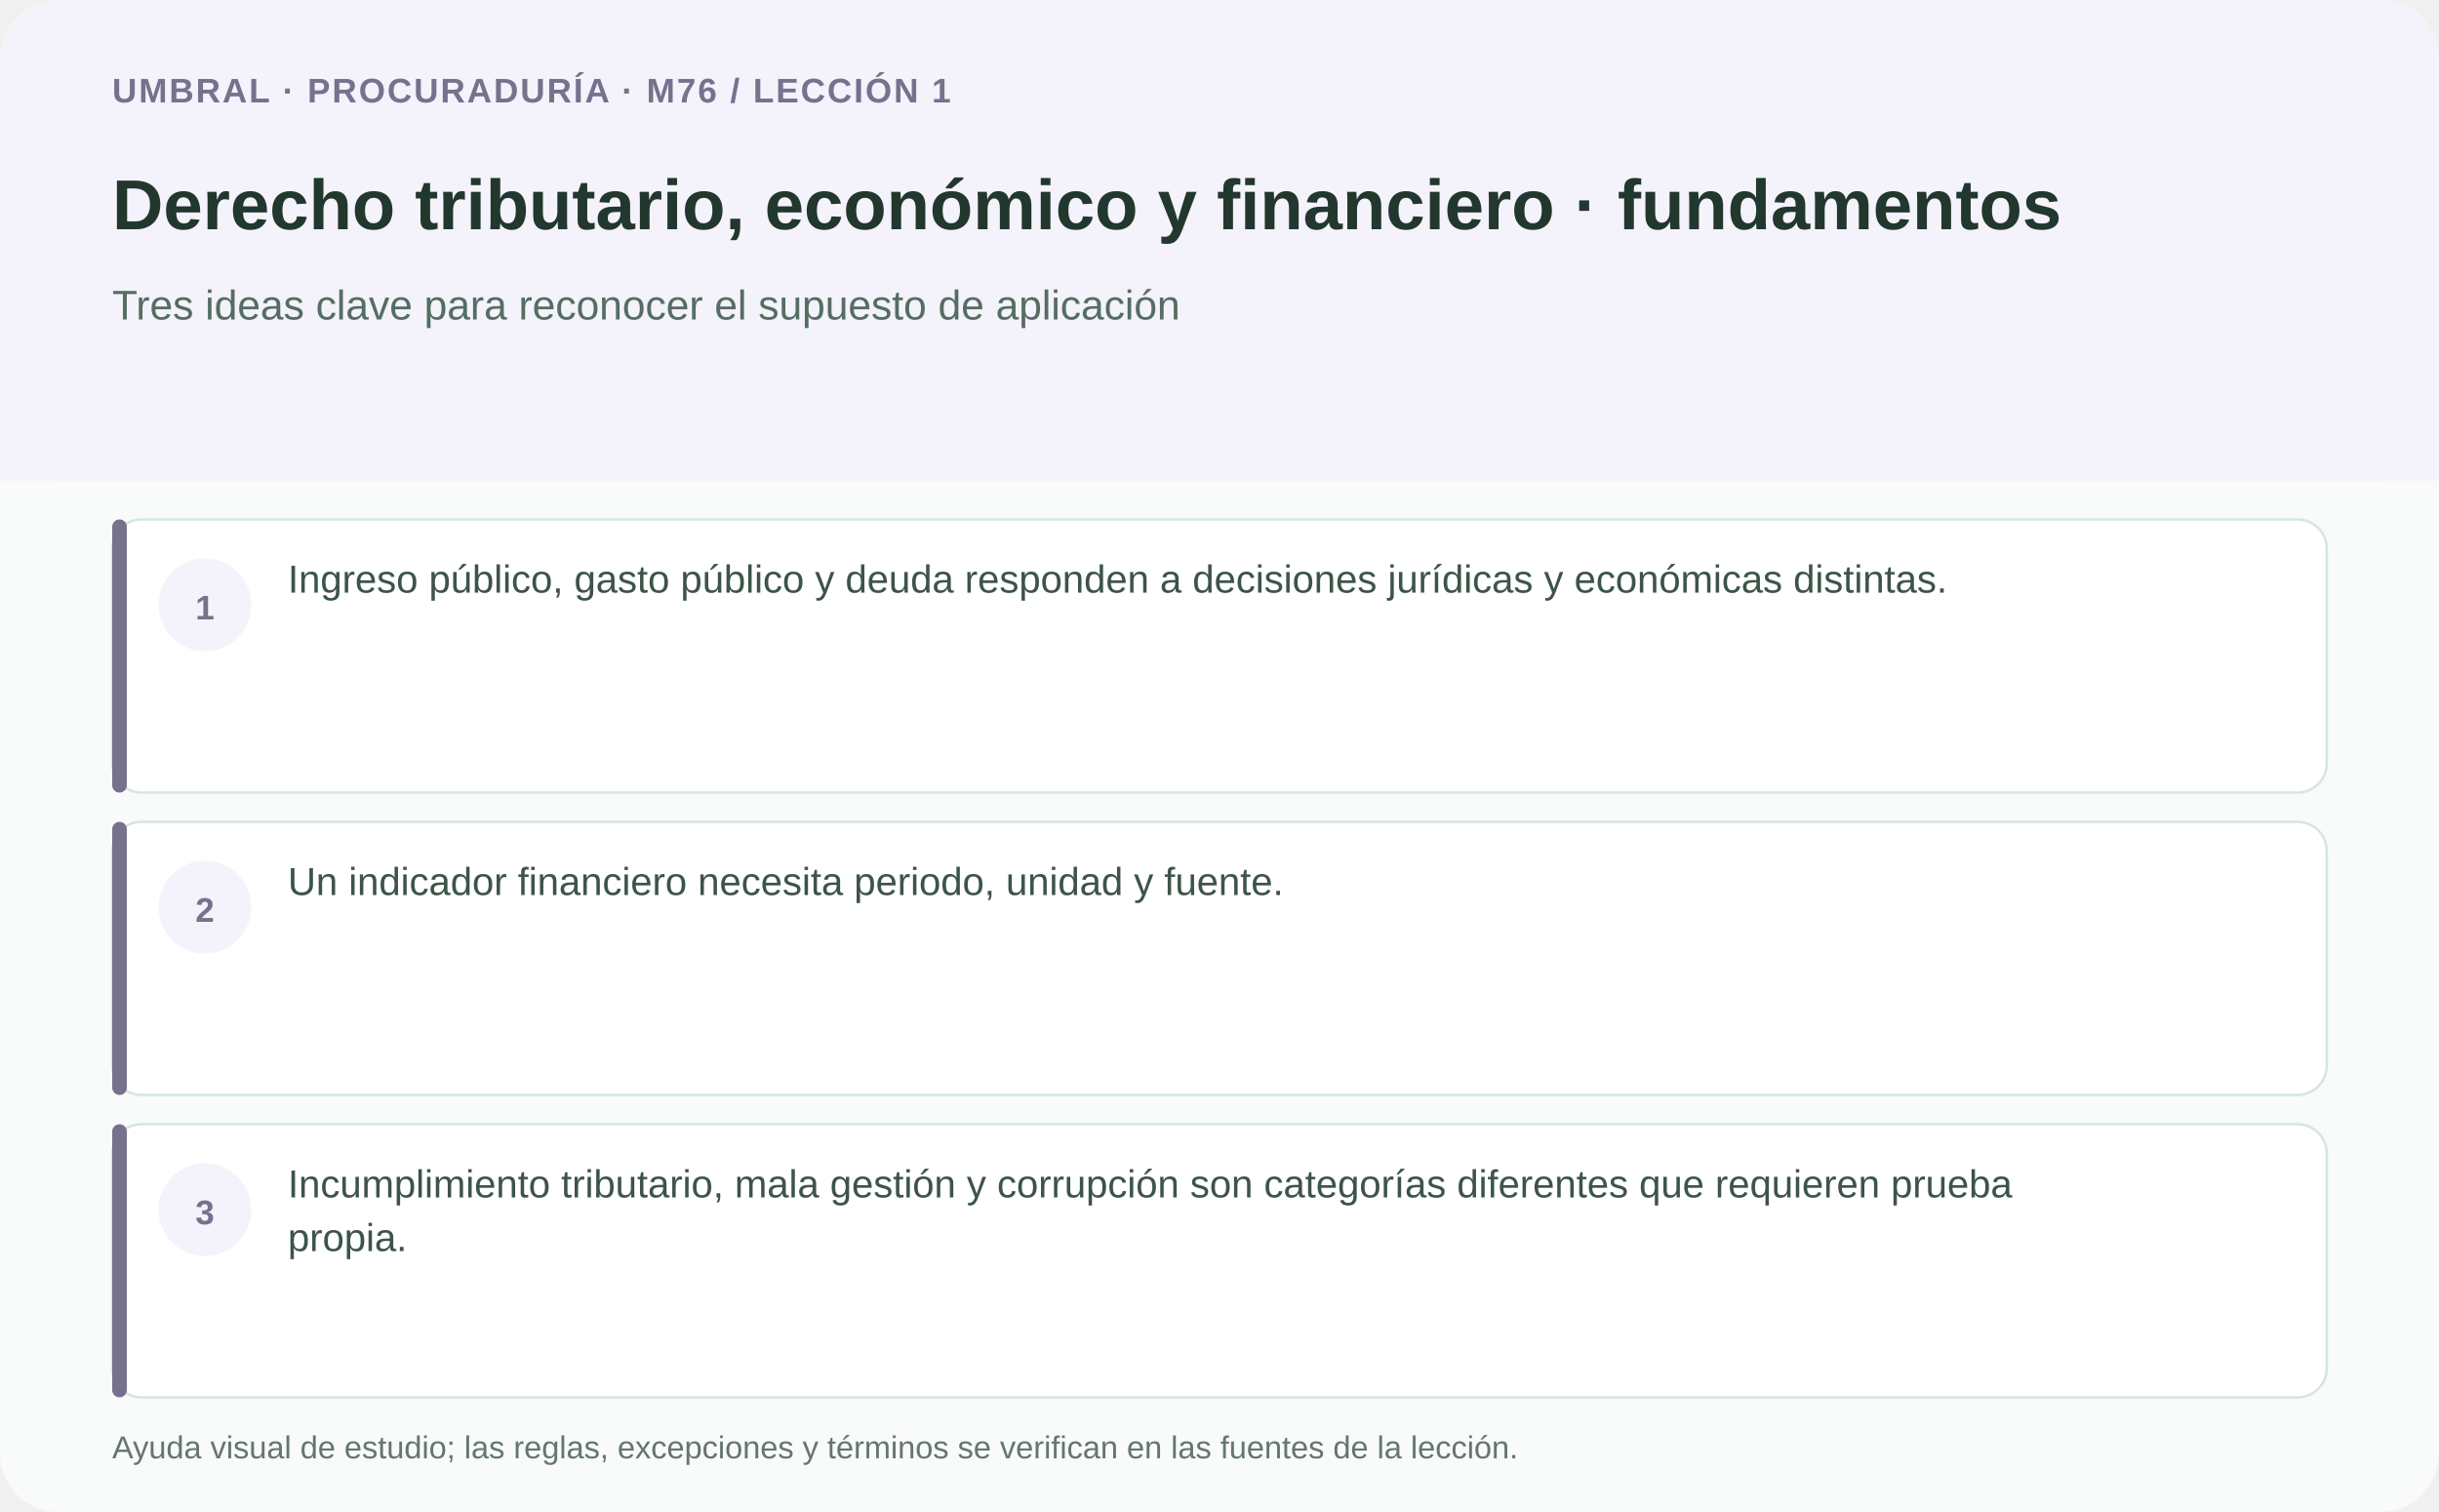
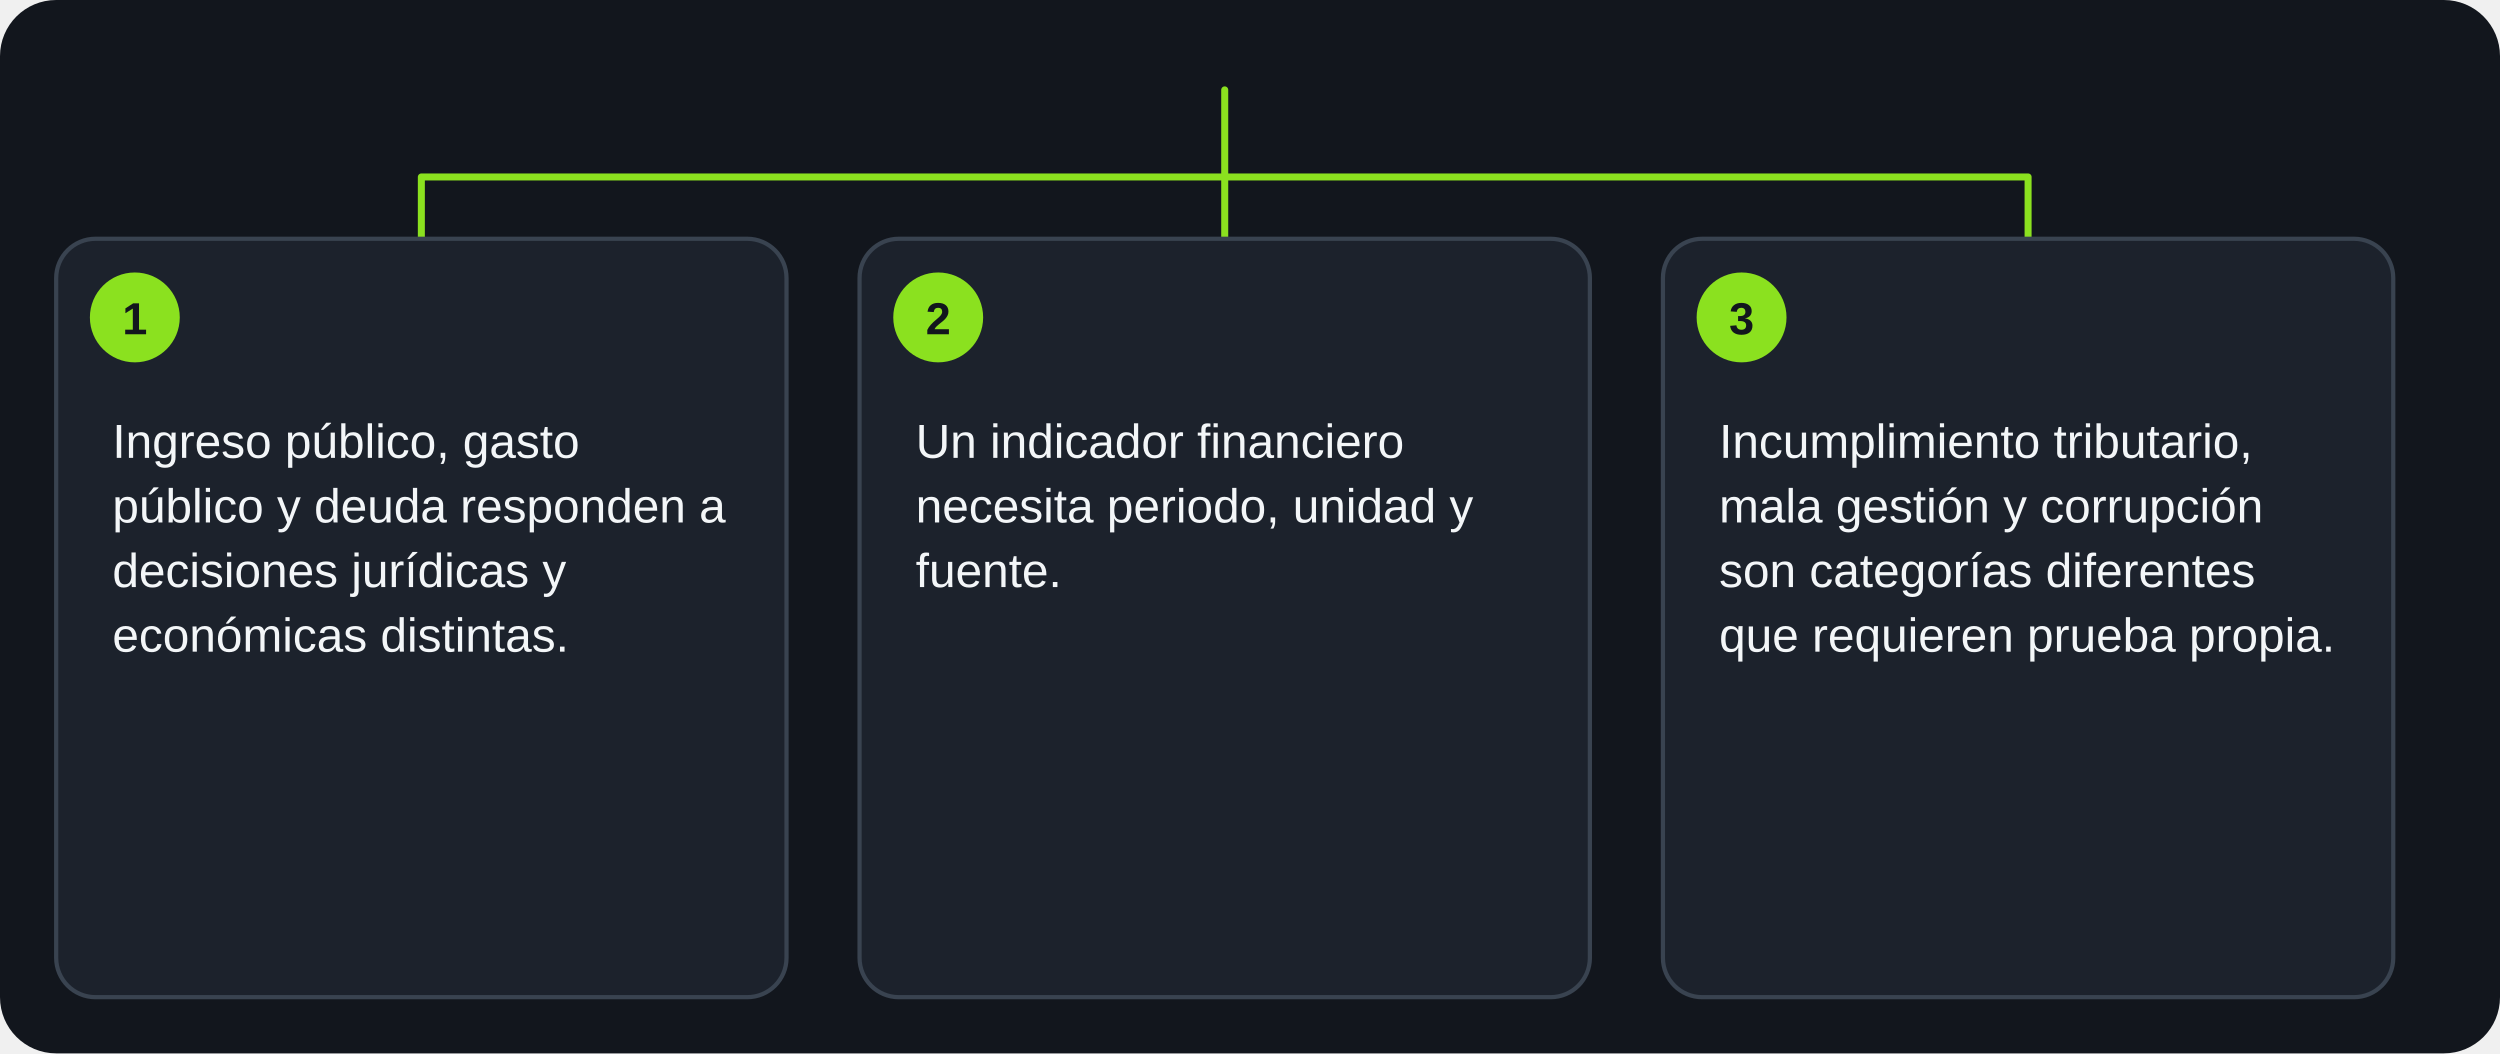
- <svg xmlns="http://www.w3.org/2000/svg" viewBox="0 0 1000 620" width="1000" height="620" role="img" aria-labelledby="title desc">
-   <style>
- .bg{fill:#F8FBF9}.main{fill:#22372D}.title{font:700 29px Arial,sans-serif;fill:#22372D}.sub{font:17px Arial,sans-serif;fill:#556D62}
- .eyebrow{font:700 14px Arial,sans-serif;letter-spacing:.8px;fill:#77718D}.badge{font:700 14px Arial,sans-serif;fill:#77718D}
- .panelTitle{font:700 17px Arial,sans-serif;fill:#20372B}.body{font:16px Arial,sans-serif;fill:#3D5448}.bodySmall{font:15px Arial,sans-serif;fill:#3D5448}.foot{font:13px Arial,sans-serif;fill:#65766E}
- </style>
-   <rect width="1000" height="620" rx="24" fill="#F8FBF9" />
-   <rect width="1000" height="197" rx="24" fill="#F4F2FA" />
-   <rect x="0" y="173" width="1000" height="24" fill="#F4F2FA" />
-   <text x="46" y="42" class="eyebrow">UMBRAL · PROCURADURÍA · M76 / LECCIÓN 1</text>
-   <text x="46" y="94" class="title">Derecho tributario, económico y financiero · fundamentos</text>
-   <text x="46" y="131" class="sub">Tres ideas clave para reconocer el supuesto de aplicación</text>
-   <rect x="46" y="213" width="908" height="112" rx="12" fill="#FFFFFF" stroke="#D5E6DB" />
-   <rect x="46" y="213" width="6" height="112" rx="3" fill="#77718D" />
-   <circle cx="84" cy="248" r="19" fill="#F4F2FA" />
-   <text x="84" y="254" text-anchor="middle" class="badge">1</text>
-   <text x="118" y="243" class="body">Ingreso público, gasto público y deuda responden a decisiones jurídicas y económicas distintas.</text>
-   <rect x="46" y="337" width="908" height="112" rx="12" fill="#FFFFFF" stroke="#D5E6DB" />
-   <rect x="46" y="337" width="6" height="112" rx="3" fill="#77718D" />
-   <circle cx="84" cy="372" r="19" fill="#F4F2FA" />
-   <text x="84" y="378" text-anchor="middle" class="badge">2</text>
-   <text x="118" y="367" class="body">Un indicador financiero necesita periodo, unidad y fuente.</text>
-   <rect x="46" y="461" width="908" height="112" rx="12" fill="#FFFFFF" stroke="#D5E6DB" />
-   <rect x="46" y="461" width="6" height="112" rx="3" fill="#77718D" />
-   <circle cx="84" cy="496" r="19" fill="#F4F2FA" />
-   <text x="84" y="502" text-anchor="middle" class="badge">3</text>
-   <text x="118" y="491" class="body">Incumplimiento tributario, mala gestión y corrupción son categorías diferentes que requieren prueba</text>
-   <text x="118" y="513" class="body">propia.</text>
-   <text x="46" y="598" class="foot">Ayuda visual de estudio; las reglas, excepciones y términos se verifican en las fuentes de la lección.</text>
+ <svg xmlns="http://www.w3.org/2000/svg" viewBox="0 0 890 375" width="890" height="375" role="img" aria-labelledby="title desc">
+   <style>.bg{fill:#12161D}.box{fill:#1C222C;stroke:#394350;stroke-width:1.5}.txt{font:500 17px 'Google Sans',Arial,sans-serif;fill:#F3F6F8}.small{font:500 15px 'Google Sans',Arial,sans-serif;fill:#A8B0BB}.bold{font:700 18px 'Google Sans',Arial,sans-serif;fill:#F3F6F8}.count{font:800 16px 'Google Sans',Arial,sans-serif;fill:#12161D}.warn{font:700 17px 'Google Sans',Arial,sans-serif;fill:#FB888A}</style>
+   <rect class="bg" width="890" height="375" rx="20" />
+   <path d="M436 32 V63 M150 63 H722 M150 63 V85 M436 63 V85 M722 63 V85" stroke="#8BE11F" stroke-width="2.5" fill="none" stroke-linecap="round" />
+   <rect class="box" x="20" y="85" width="260" height="270" rx="14" />
+   <circle cx="48" cy="113" r="16" fill="#8BE11F" />
+   <text x="48" y="119" text-anchor="middle" class="count">1</text>
+   <text x="40" y="163" class="txt">Ingreso público, gasto</text>
+   <text x="40" y="186" class="txt">público y deuda responden a</text>
+   <text x="40" y="209" class="txt">decisiones jurídicas y</text>
+   <text x="40" y="232" class="txt">económicas distintas.</text>
+   <rect class="box" x="306" y="85" width="260" height="270" rx="14" />
+   <circle cx="334" cy="113" r="16" fill="#8BE11F" />
+   <text x="334" y="119" text-anchor="middle" class="count">2</text>
+   <text x="326" y="163" class="txt">Un indicador financiero</text>
+   <text x="326" y="186" class="txt">necesita periodo, unidad y</text>
+   <text x="326" y="209" class="txt">fuente.</text>
+   <rect class="box" x="592" y="85" width="260" height="270" rx="14" />
+   <circle cx="620" cy="113" r="16" fill="#8BE11F" />
+   <text x="620" y="119" text-anchor="middle" class="count">3</text>
+   <text x="612" y="163" class="txt">Incumplimiento tributario,</text>
+   <text x="612" y="186" class="txt">mala gestión y corrupción</text>
+   <text x="612" y="209" class="txt">son categorías diferentes</text>
+   <text x="612" y="232" class="txt">que requieren prueba propia.</text>
</svg>
